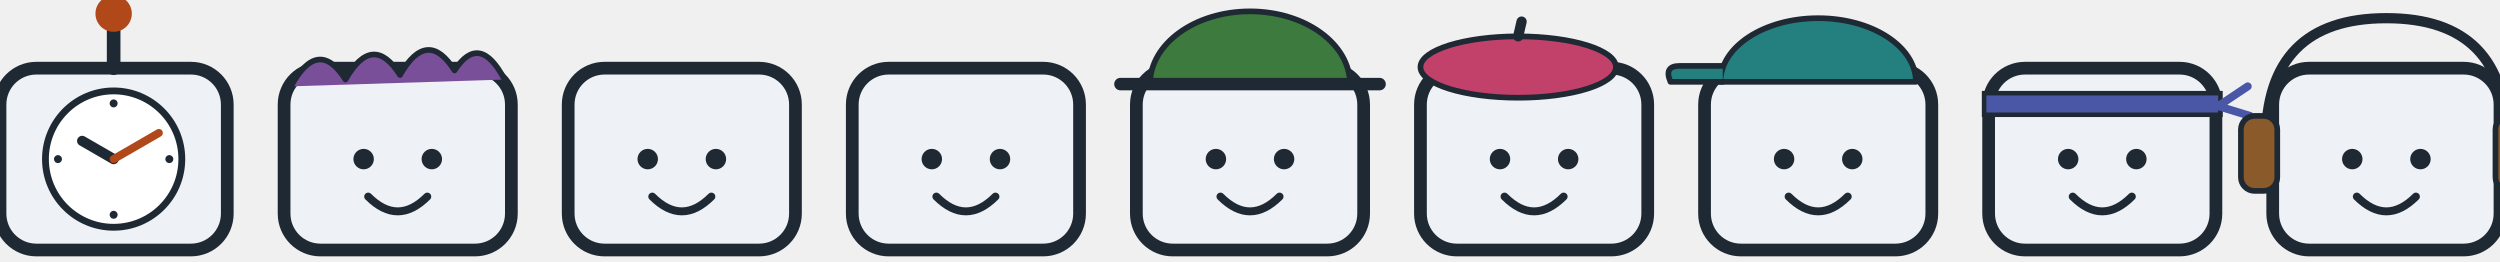
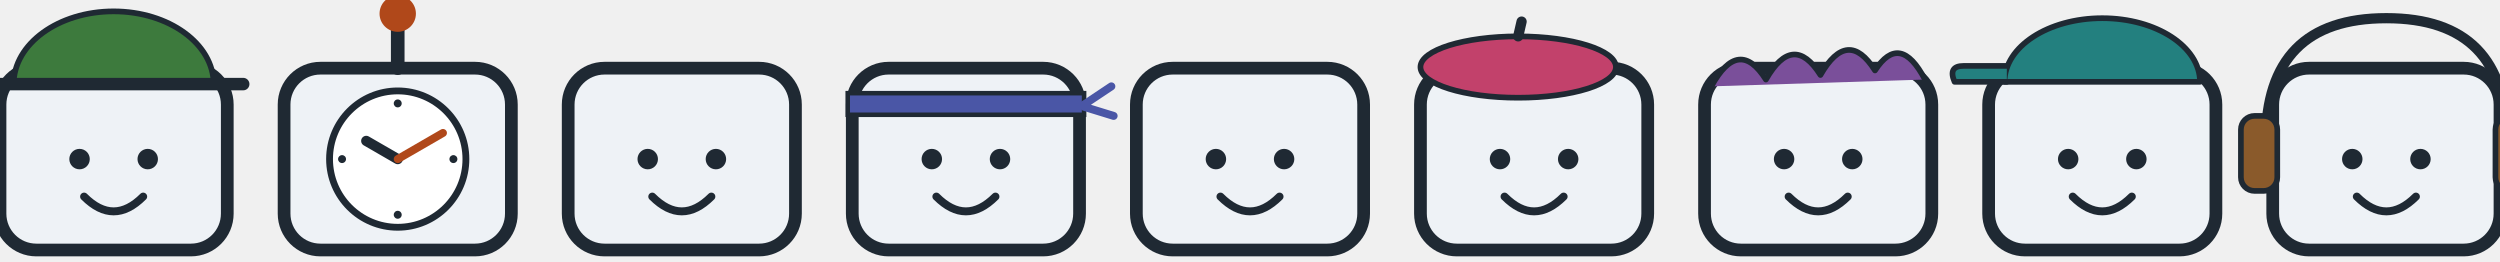
- <svg xmlns="http://www.w3.org/2000/svg" width="99mm" height="10.35mm" viewBox="0 0 99 10.35" role="img" aria-label="On stage now: conductor, storyteller, researcher, deck, dev, designer, motion, ruv-sgit, studio">
+ <svg xmlns="http://www.w3.org/2000/svg" width="99mm" height="10.35mm" viewBox="0 0 99 10.35" role="img" aria-label="On stage now: dev, conductor, deck, ruv-sgit, researcher, designer, storyteller, motion, studio">
  <g transform="translate(-4.50 -1.80) scale(0.45)">
+     <rect x="10" y="10" width="20" height="16" rx="3.2" fill="#eef2f6" stroke="#1f2933" stroke-width="1.12" />
+     <circle cx="17" cy="18" r=".9" fill="#1f2933" />
+     <circle cx="23" cy="18" r=".9" fill="#1f2933" />
+     <path d="M17.4 21.3 Q20 23.9 22.6 21.3" fill="none" stroke="#1f2933" stroke-width="0.7" stroke-linecap="round" stroke-linejoin="round" />
+     <path d="M11.2 11.4 a8.8 6.4 0 0 1 17.6 0 z" fill="#3d7a3d" stroke="#1f2933" stroke-width="0.5" stroke-linecap="round" stroke-linejoin="round" />
+     <line x1="8.60" y1="11.40" x2="31.40" y2="11.40" stroke="#1f2933" stroke-width="1.1" stroke-linecap="round" />
+   </g>
+   <g transform="translate(6.75 -1.80) scale(0.45)">
    <rect x="10" y="10" width="20" height="16" rx="3.2" fill="#eef2f6" stroke="#1f2933" stroke-width="1.12" />
    <circle cx="20" cy="18" r="6" fill="#ffffff" stroke="#1f2933" stroke-width=".6" />
    <circle cx="24.90" cy="18.00" r=".35" fill="#1f2933" />
    <circle cx="20.00" cy="22.90" r=".35" fill="#1f2933" />
    <circle cx="15.10" cy="18.00" r=".35" fill="#1f2933" />
    <circle cx="20.00" cy="13.10" r=".35" fill="#1f2933" />
    <line x1="20.00" y1="18.00" x2="17.23" y2="16.40" stroke="#1f2933" stroke-width="0.9" stroke-linecap="round" />
    <line x1="20.00" y1="18.00" x2="23.98" y2="15.70" stroke="#b0481a" stroke-width="0.7" stroke-linecap="round" />
    <line x1="20.00" y1="10.00" x2="20.00" y2="6.40" stroke="#1f2933" stroke-width="1.2" stroke-linecap="round" />
    <circle cx="20" cy="5.2" r="1.6" fill="#b0481a" />
-   </g>
-   <g transform="translate(6.75 -1.80) scale(0.45)">
-     <rect x="10" y="10" width="20" height="16" rx="3.2" fill="#eef2f6" stroke="#1f2933" stroke-width="1.12" />
-     <circle cx="17" cy="18" r=".9" fill="#1f2933" />
-     <circle cx="23" cy="18" r=".9" fill="#1f2933" />
-     <path d="M17.4 21.3 Q20 23.9 22.6 21.3" fill="none" stroke="#1f2933" stroke-width="0.7" stroke-linecap="round" stroke-linejoin="round" />
-     <path d="M10.6 11.6 q2.4 -4.4 4.8 -.6 q2.4 -4.2 4.8 -.4 q2.4 -4.2 4.8 -.4 q2.2 -3.4 4.4 .8" fill="#7a4f9a" stroke="#1f2933" stroke-width="0.5" stroke-linecap="round" stroke-linejoin="round" />
  </g>
  <g transform="translate(18.00 -1.80) scale(0.45)">
    <rect x="10" y="10" width="20" height="16" rx="3.2" fill="#eef2f6" stroke="#1f2933" stroke-width="1.12" />
    <circle cx="17" cy="18" r=".9" fill="#1f2933" />
    <circle cx="23" cy="18" r=".9" fill="#1f2933" />
    <path d="M17.4 21.3 Q20 23.9 22.6 21.3" fill="none" stroke="#1f2933" stroke-width="0.7" stroke-linecap="round" stroke-linejoin="round" />
  </g>
  <g transform="translate(29.25 -1.80) scale(0.45)">
    <rect x="10" y="10" width="20" height="16" rx="3.2" fill="#eef2f6" stroke="#1f2933" stroke-width="1.12" />
    <circle cx="17" cy="18" r=".9" fill="#1f2933" />
    <circle cx="23" cy="18" r=".9" fill="#1f2933" />
    <path d="M17.4 21.3 Q20 23.9 22.6 21.3" fill="none" stroke="#1f2933" stroke-width="0.7" stroke-linecap="round" stroke-linejoin="round" />
+     <rect x="9.6" y="12.2" width="20.8" height="1.9" fill="#4a56a6" stroke="#1f2933" stroke-width=".4" />
+     <path d="M30.4 13.2 l2.4 -1.6 M30.4 13.4 l2.6 .8" fill="none" stroke="#4a56a6" stroke-width="0.7" stroke-linecap="round" stroke-linejoin="round" />
  </g>
  <g transform="translate(40.50 -1.80) scale(0.45)">
    <rect x="10" y="10" width="20" height="16" rx="3.2" fill="#eef2f6" stroke="#1f2933" stroke-width="1.12" />
    <circle cx="17" cy="18" r=".9" fill="#1f2933" />
    <circle cx="23" cy="18" r=".9" fill="#1f2933" />
    <path d="M17.4 21.3 Q20 23.9 22.6 21.3" fill="none" stroke="#1f2933" stroke-width="0.7" stroke-linecap="round" stroke-linejoin="round" />
-     <path d="M11.2 11.4 a8.8 6.4 0 0 1 17.6 0 z" fill="#3d7a3d" stroke="#1f2933" stroke-width="0.5" stroke-linecap="round" stroke-linejoin="round" />
-     <line x1="8.60" y1="11.40" x2="31.40" y2="11.40" stroke="#1f2933" stroke-width="1.1" stroke-linecap="round" />
  </g>
  <g transform="translate(51.75 -1.80) scale(0.45)">
    <rect x="10" y="10" width="20" height="16" rx="3.2" fill="#eef2f6" stroke="#1f2933" stroke-width="1.12" />
    <circle cx="17" cy="18" r=".9" fill="#1f2933" />
    <circle cx="23" cy="18" r=".9" fill="#1f2933" />
    <path d="M17.4 21.3 Q20 23.9 22.6 21.3" fill="none" stroke="#1f2933" stroke-width="0.7" stroke-linecap="round" stroke-linejoin="round" />
    <ellipse cx="18.6" cy="9.9" rx="8.6" ry="2.7" fill="#c2416b" stroke="#1f2933" stroke-width=".5" />
    <line x1="18.60" y1="7.20" x2="18.90" y2="5.90" stroke="#1f2933" stroke-width="0.9" stroke-linecap="round" />
  </g>
  <g transform="translate(63.00 -1.80) scale(0.45)">
    <rect x="10" y="10" width="20" height="16" rx="3.2" fill="#eef2f6" stroke="#1f2933" stroke-width="1.12" />
    <circle cx="17" cy="18" r=".9" fill="#1f2933" />
    <circle cx="23" cy="18" r=".9" fill="#1f2933" />
    <path d="M17.4 21.3 Q20 23.9 22.6 21.3" fill="none" stroke="#1f2933" stroke-width="0.7" stroke-linecap="round" stroke-linejoin="round" />
-     <path d="M11.4 11.2 a8.6 5.6 0 0 1 17.2 0 z" fill="#23807f" stroke="#1f2933" stroke-width="0.5" stroke-linecap="round" stroke-linejoin="round" />
-     <path d="M11.6 11.2 h-4.6 q-.6 -1.4 .8 -1.4 h3.8" fill="#23807f" stroke="#1f2933" stroke-width="0.5" stroke-linecap="round" stroke-linejoin="round" />
+     <path d="M10.6 11.6 q2.4 -4.4 4.8 -.6 q2.4 -4.2 4.8 -.4 q2.4 -4.2 4.8 -.4 q2.2 -3.4 4.4 .8" fill="#7a4f9a" stroke="#1f2933" stroke-width="0.5" stroke-linecap="round" stroke-linejoin="round" />
  </g>
  <g transform="translate(74.25 -1.80) scale(0.45)">
    <rect x="10" y="10" width="20" height="16" rx="3.2" fill="#eef2f6" stroke="#1f2933" stroke-width="1.12" />
    <circle cx="17" cy="18" r=".9" fill="#1f2933" />
    <circle cx="23" cy="18" r=".9" fill="#1f2933" />
    <path d="M17.4 21.3 Q20 23.9 22.6 21.3" fill="none" stroke="#1f2933" stroke-width="0.7" stroke-linecap="round" stroke-linejoin="round" />
-     <rect x="9.6" y="12.2" width="20.8" height="1.9" fill="#4a56a6" stroke="#1f2933" stroke-width=".4" />
-     <path d="M30.4 13.2 l2.4 -1.6 M30.4 13.4 l2.6 .8" fill="none" stroke="#4a56a6" stroke-width="0.7" stroke-linecap="round" stroke-linejoin="round" />
+     <path d="M11.4 11.2 a8.6 5.6 0 0 1 17.2 0 z" fill="#23807f" stroke="#1f2933" stroke-width="0.5" stroke-linecap="round" stroke-linejoin="round" />
+     <path d="M11.6 11.2 h-4.6 q-.6 -1.4 .8 -1.4 h3.8" fill="#23807f" stroke="#1f2933" stroke-width="0.5" stroke-linecap="round" stroke-linejoin="round" />
  </g>
  <g transform="translate(85.50 -1.80) scale(0.45)">
    <rect x="10" y="10" width="20" height="16" rx="3.2" fill="#eef2f6" stroke="#1f2933" stroke-width="1.12" />
    <circle cx="17" cy="18" r=".9" fill="#1f2933" />
    <circle cx="23" cy="18" r=".9" fill="#1f2933" />
    <path d="M17.4 21.3 Q20 23.9 22.6 21.3" fill="none" stroke="#1f2933" stroke-width="0.7" stroke-linecap="round" stroke-linejoin="round" />
    <path d="M9.4 16.4 Q9.4 5.6 20 5.6 Q30.6 5.6 30.6 16.4" fill="none" stroke="#1f2933" stroke-width="0.9" stroke-linecap="round" stroke-linejoin="round" />
    <rect x="7.2" y="14.2" width="3.2" height="6.6" rx="1.2" fill="#8a5a2b" stroke="#1f2933" stroke-width=".5" />
    <rect x="29.6" y="14.2" width="3.2" height="6.6" rx="1.2" fill="#8a5a2b" stroke="#1f2933" stroke-width=".5" />
  </g>
</svg>
